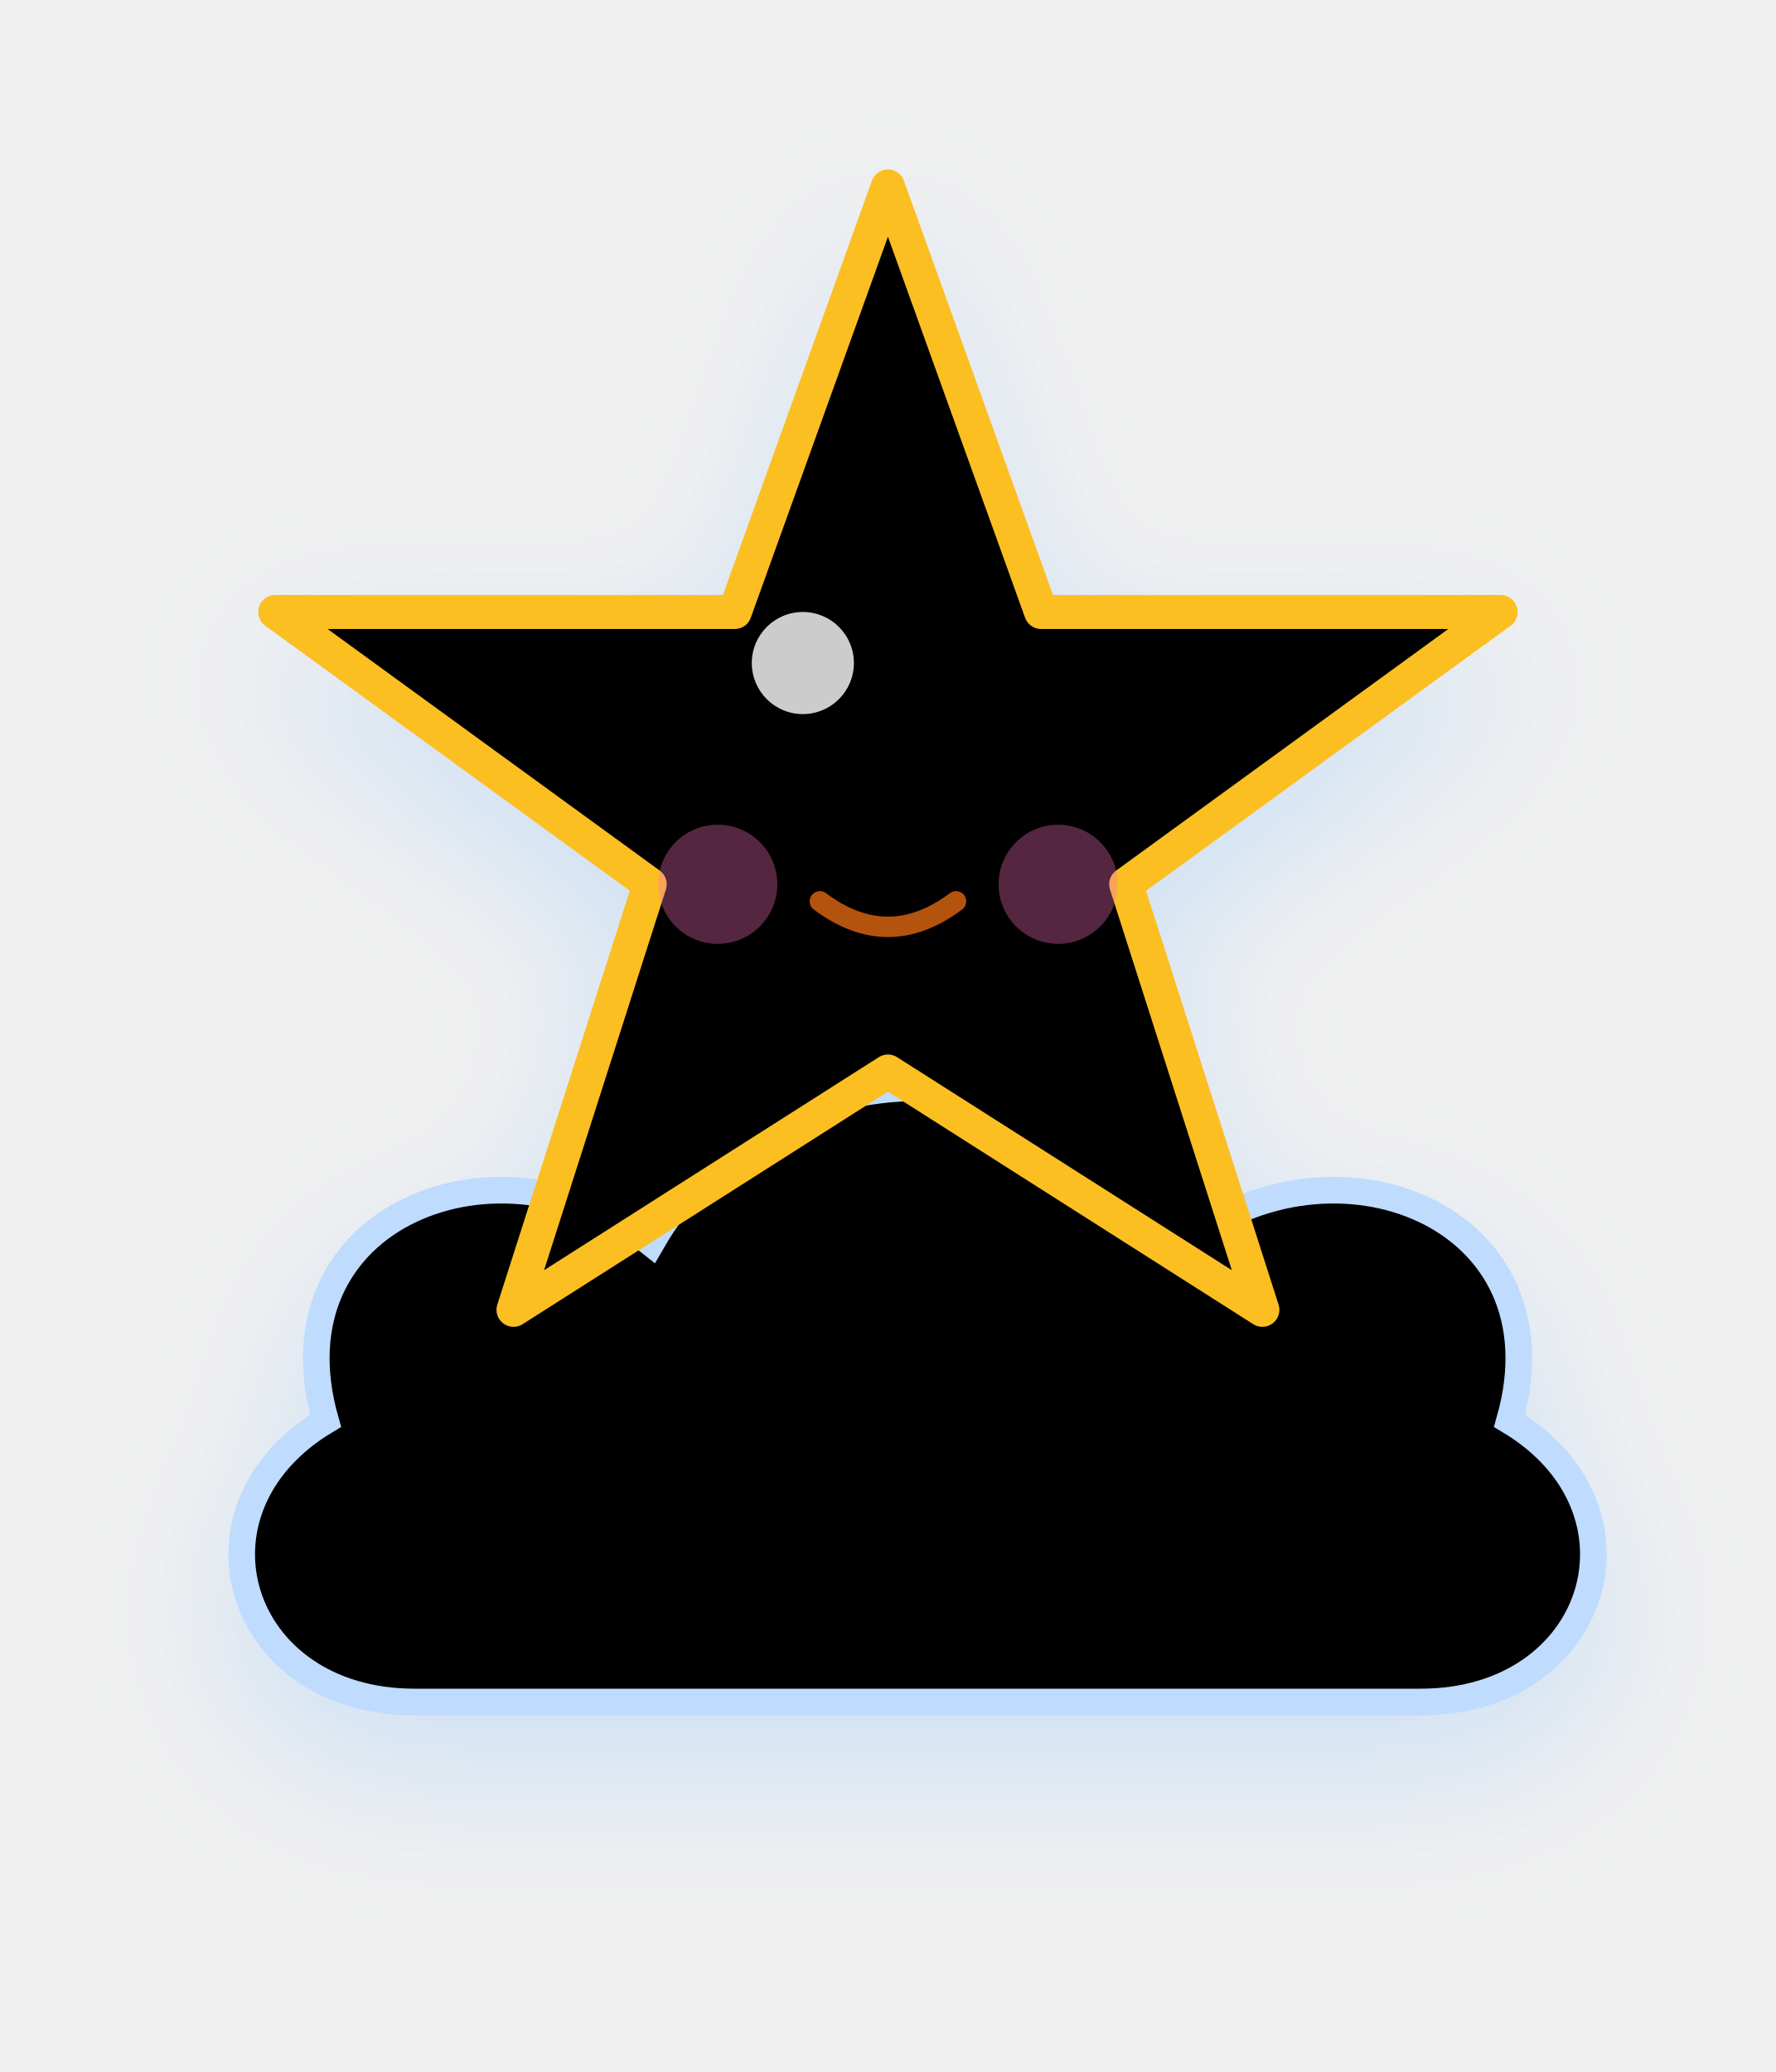
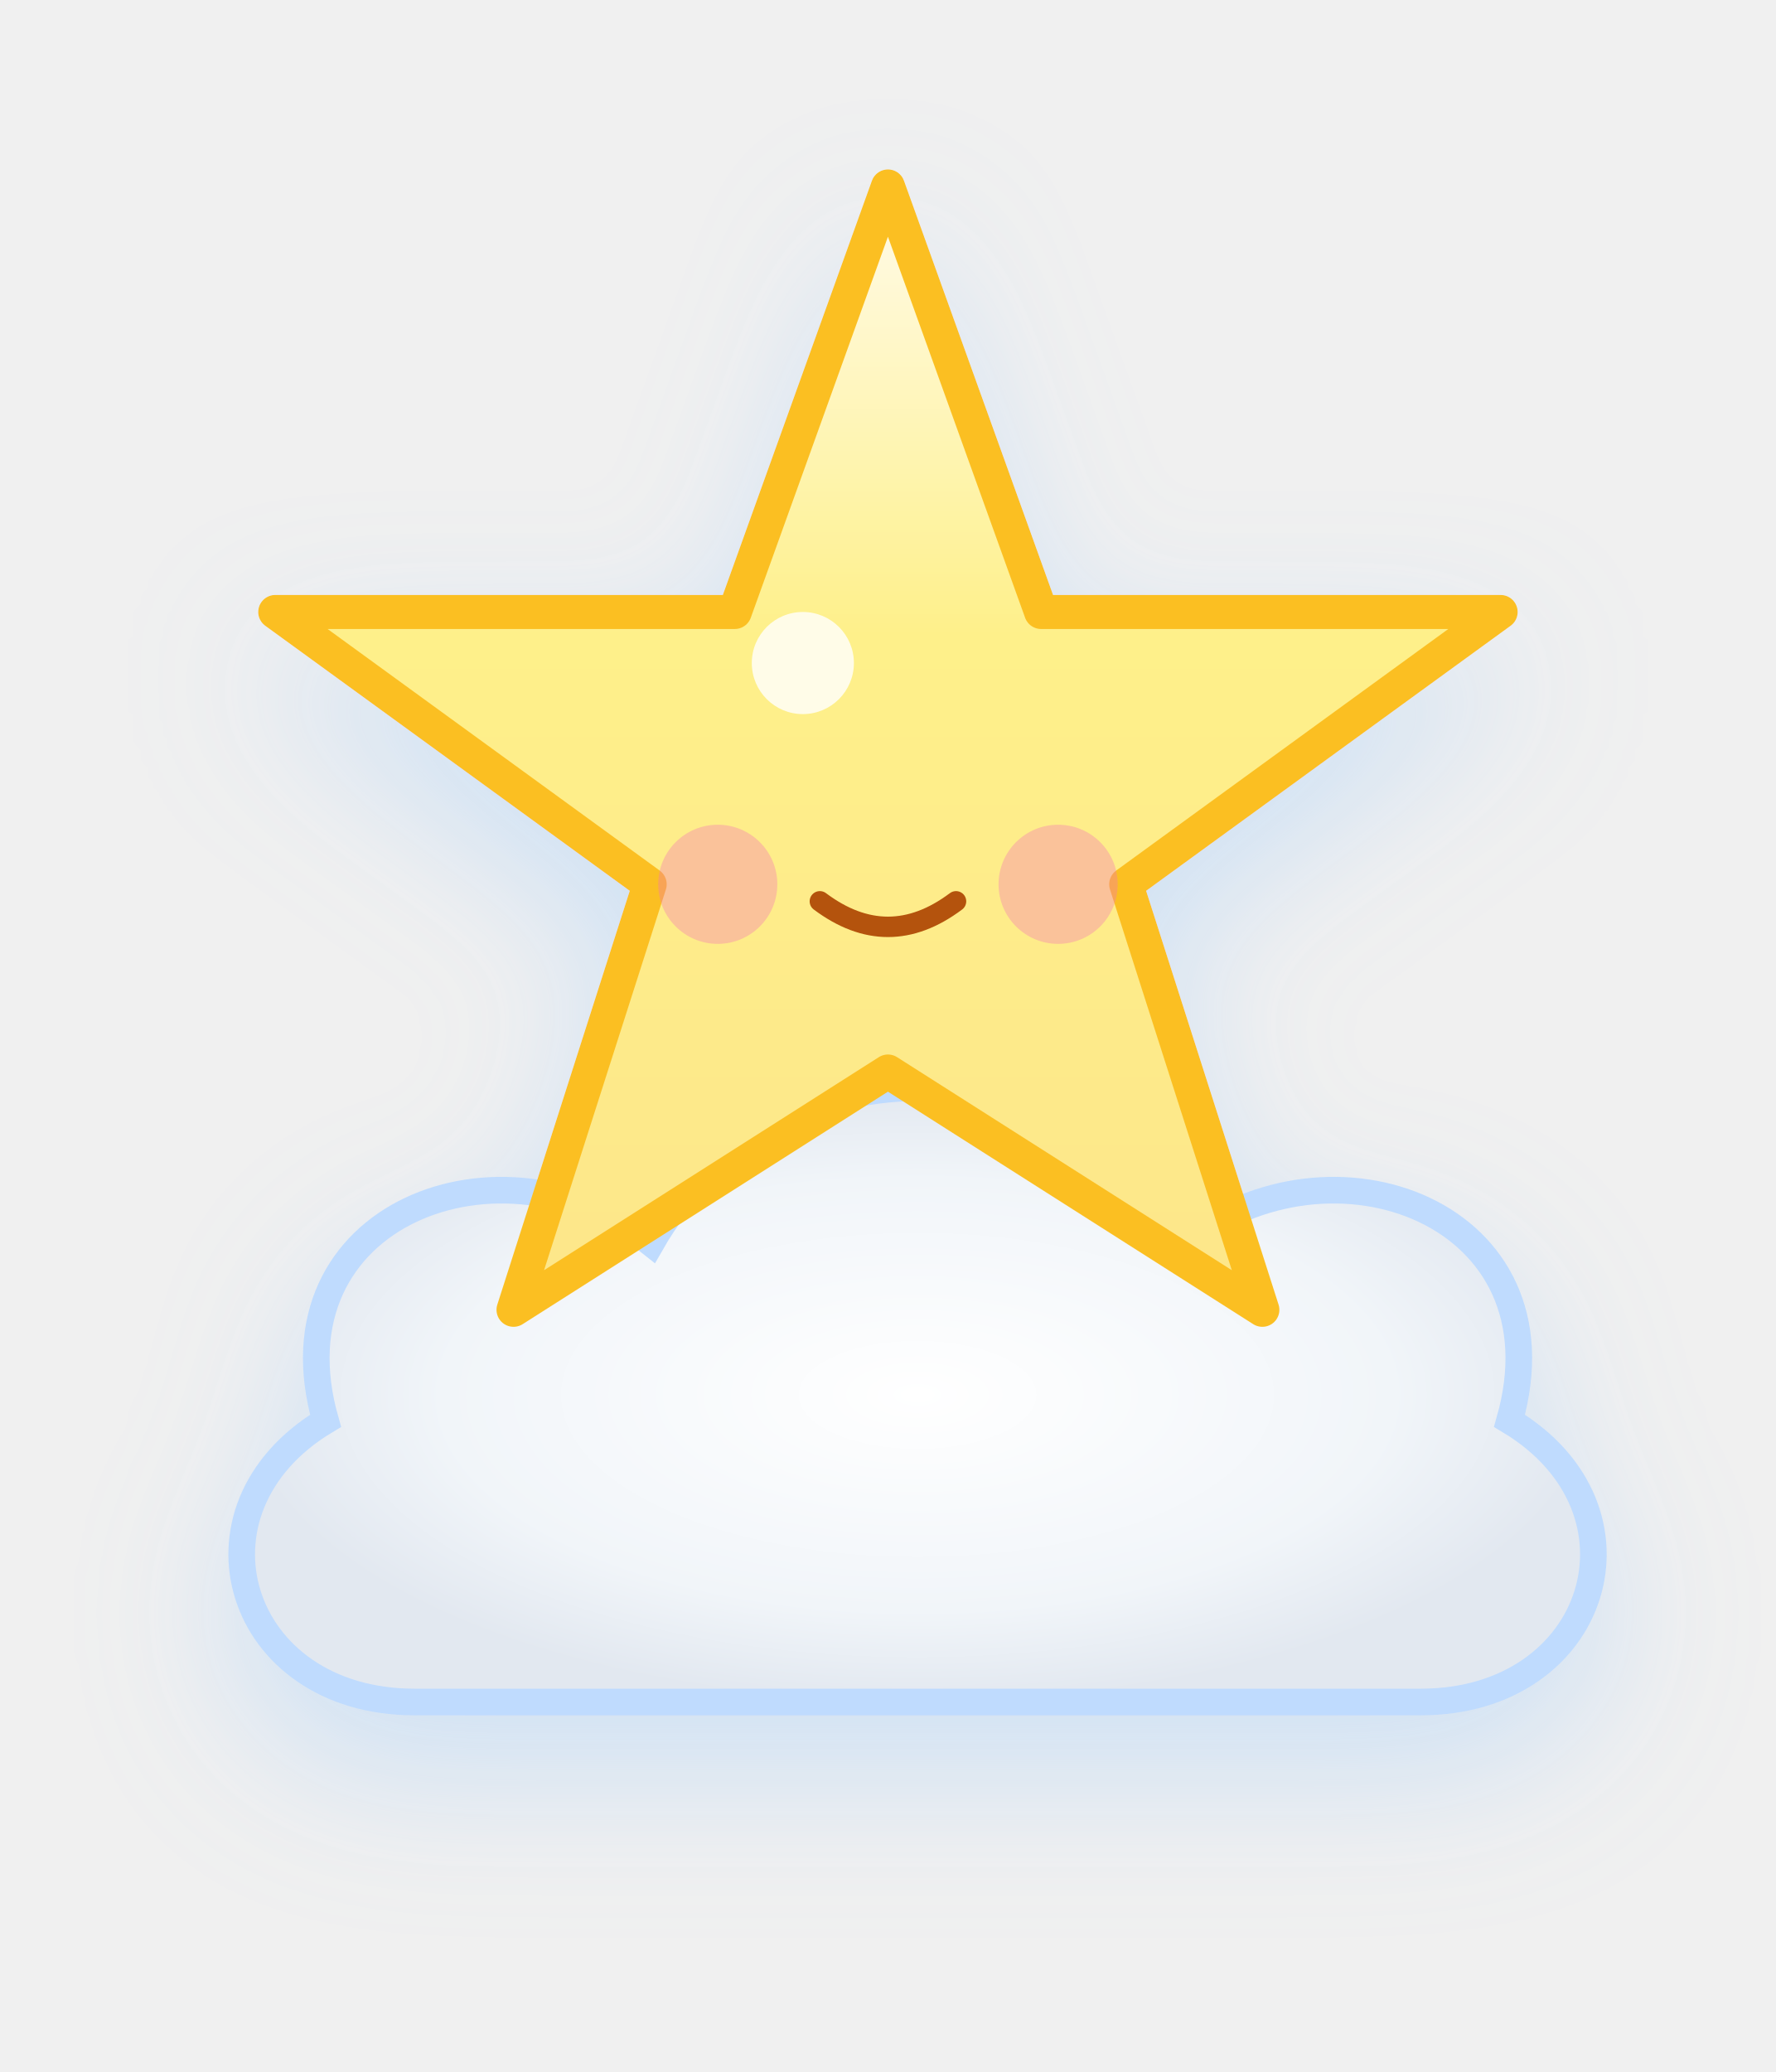
<svg xmlns="http://www.w3.org/2000/svg" viewBox="0 0 120 140" fill="none">
  <defs>
    <linearGradient id="starPastel" x1="0%" y1="0%" x2="0%" y2="100%">
-       <stop offset="0%" stopColor="#FFFBEB" />
-       <stop offset="40%" stopColor="#FEF08A" />
-       <stop offset="100%" stopColor="#FDE68A" />
+       <stop offset="0%" stop-color="#FFFBEB" />
+       <stop offset="40%" stop-color="#FEF08A" />
+       <stop offset="100%" stop-color="#FDE68A" />
    </linearGradient>
    <radialGradient id="cloudBase" cx="50%" cy="50%" r="50%">
-       <stop offset="0%" stopColor="#FFFFFF" />
-       <stop offset="70%" stopColor="#F1F5F9" />
-       <stop offset="100%" stopColor="#E2E8F0" />
+       <stop offset="0%" stop-color="#FFFFFF" />
+       <stop offset="70%" stop-color="#F1F5F9" />
+       <stop offset="100%" stop-color="#E2E8F0" />
    </radialGradient>
    <filter id="babyShadow" x="-10%" y="-10%" width="125%" height="125%" filterUnits="userSpaceOnUse">
      <feDropShadow dx="0" dy="4" stdDeviation="5" flood-color="#93C5FD" flood-opacity="0.35" />
    </filter>
  </defs>
  <g filter="url(#babyShadow)">
    <path d="M 28 115               C 16 115, 12 102, 22 96               C 18 82, 34 76, 44 84               C 52 70, 72 70, 80 84               C 90 76, 106 82, 102 96               C 112 102, 108 115, 96 115 Z" fill="url(#cloudBase)" stroke="#BFDBFE" stroke-width="1.8" />
    <g transform="translate(60, 54) scale(1.15)">
      <polygon points="0,-36 9,-11 36,-11 14,5 22,30 0,16 -22,30 -14,5 -36,-11 -9,-11" fill="url(#starPastel)" stroke="#FBBF24" stroke-width="2" stroke-linejoin="round" />
      <circle cx="-5" cy="-8" r="3" fill="#FFFFFF" opacity="0.8" />
      <circle cx="-10" cy="5" r="3.5" fill="#F472B6" opacity="0.35" />
      <circle cx="10" cy="5" r="3.5" fill="#F472B6" opacity="0.35" />
      <path d="M -4 6 Q 0 9 4 6" stroke="#B45309" stroke-width="1.2" stroke-linecap="round" />
    </g>
  </g>
</svg>
